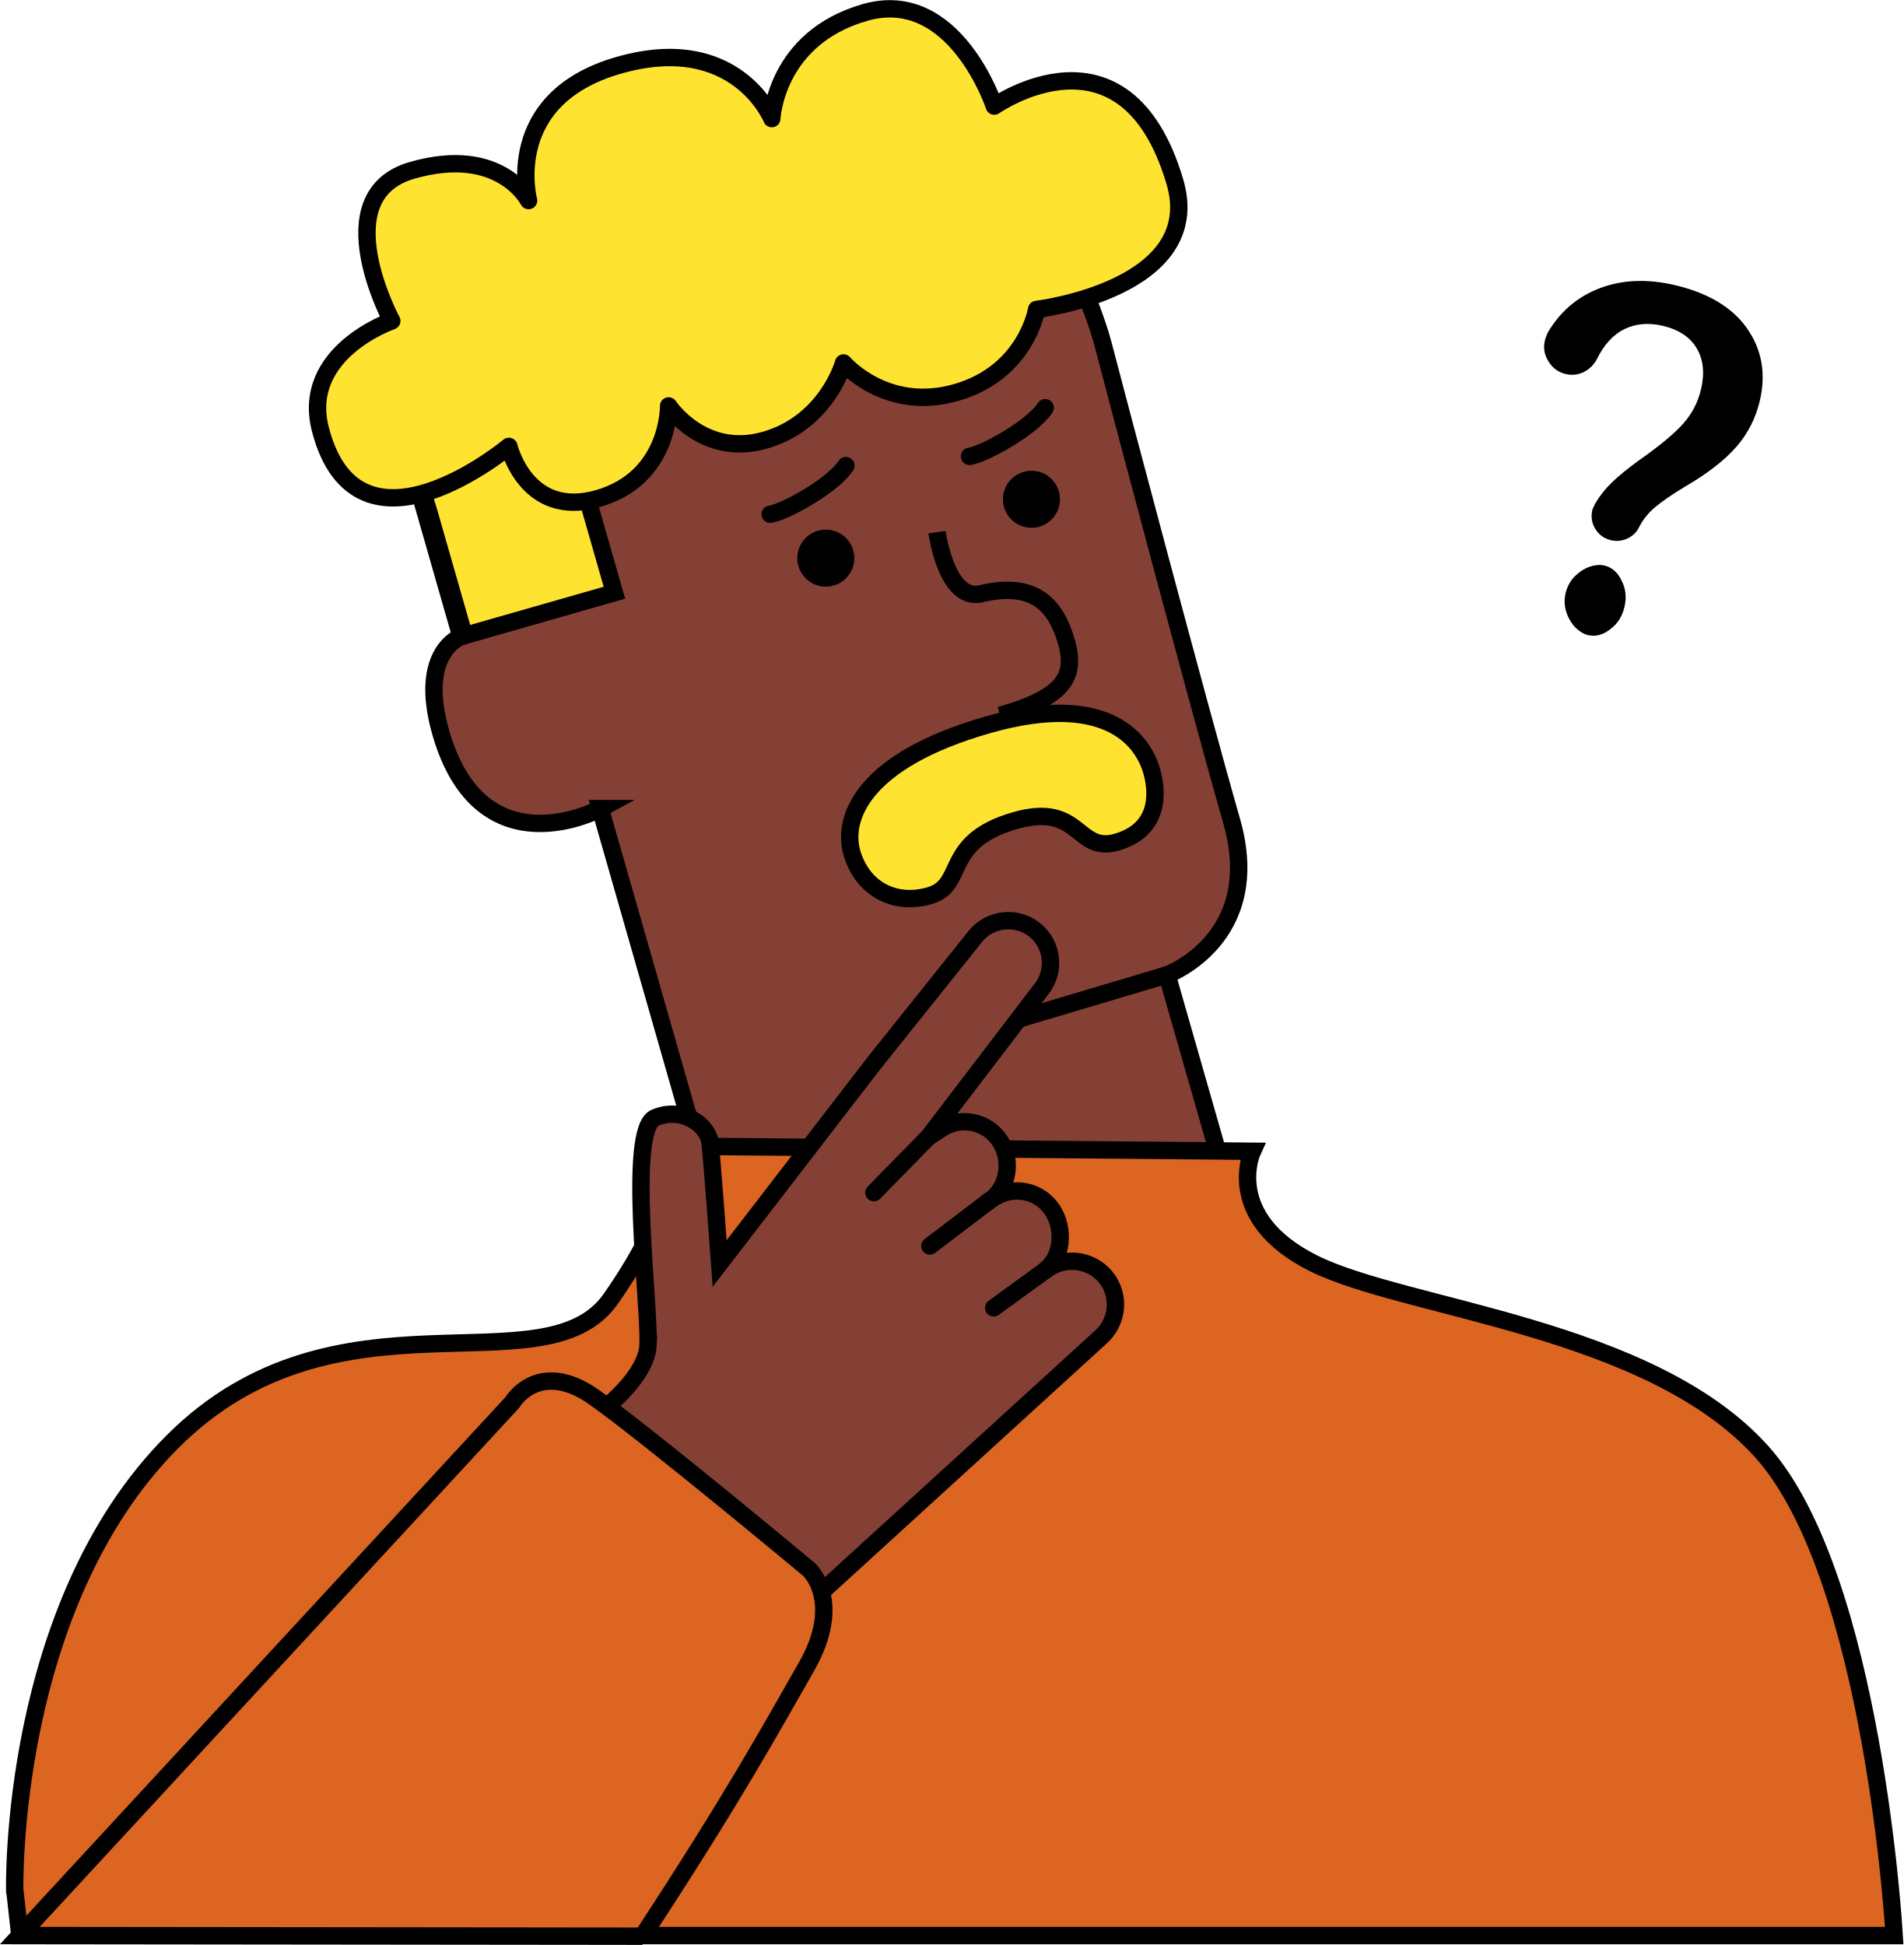
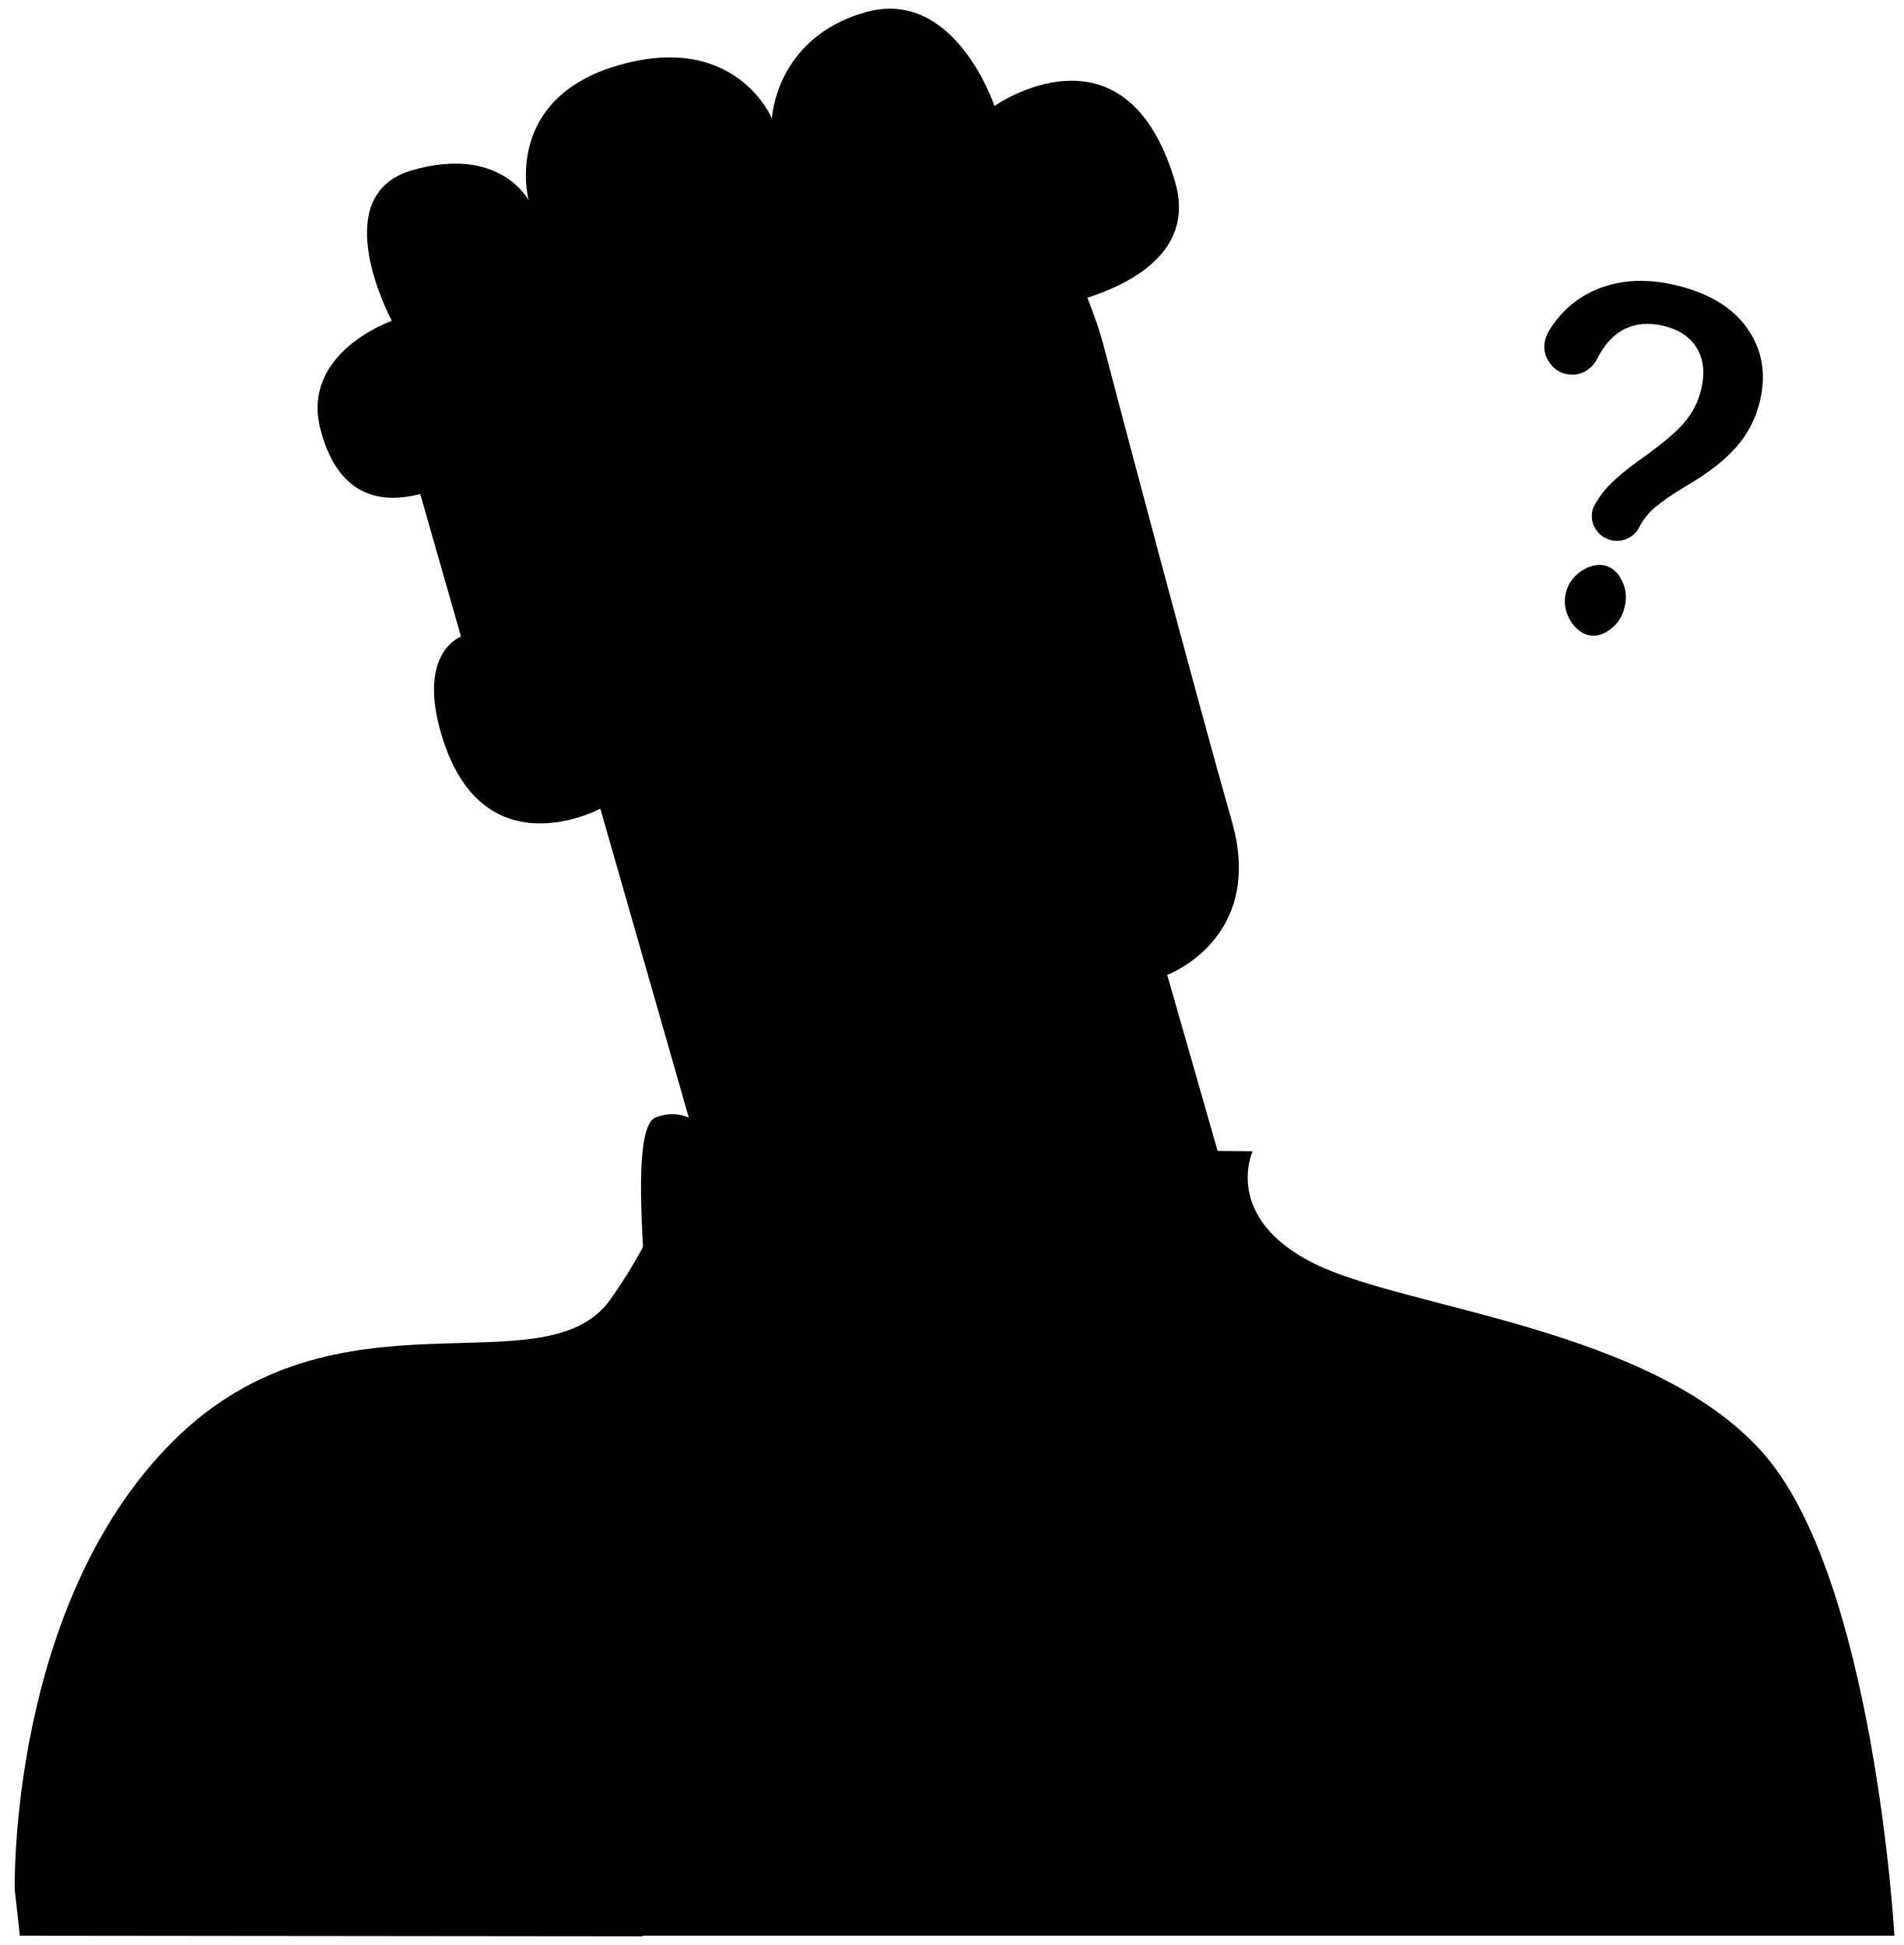
- <svg xmlns="http://www.w3.org/2000/svg" id="a" width="15.47cm" height="15.81cm" viewBox="0 0 438.51 448.09">
-   <defs>
-     <style>.b{fill:none;}.b,.c,.d,.e,.f,.g,.h{stroke:#000;stroke-width:4px;}.b,.c,.f,.g,.h{stroke-miterlimit:10;}.c,.d{fill:#ffe331;}.d,.e{stroke-linecap:round;stroke-linejoin:round;}.e{fill:#ffc0c0;}.f{fill:#dc6522;}.g{fill:#844035;}</style>
-   </defs>
-   <path class="g" d="M138.29,186.29l34.39,120.15,110.56-31.65-14.37-50.2s22.64-8.31,14.89-35.39c-7.75-27.08-26.69-98.55-29.63-109.91s-14.12-34.41-14.12-34.41L88.98,86.49l17.22,60.17s-9.99,3.47-4.66,22.08c9.28,32.43,36.76,17.55,36.76,17.55Z" />
-   <path class="f" d="M3.39,435.38s-1.47-65.42,36.38-103.26c37.84-37.84,85.66-11.15,100.92-32.86,15.25-21.71,15.25-35.2,15.25-35.2l132.6,1.17s-7.04,15.25,14.08,25.82c21.12,10.56,77.45,14.67,103.26,43.42,25.82,28.75,30.51,111.48,30.51,111.48H4.57l-1.17-10.56Z" />
-   <polygon class="c" points="98.77 117.86 106.95 146.44 141.55 136.54 124.32 76.37 88.98 86.49 98.77 117.86" />
-   <path class="d" d="M154.04,93.5s7.9,11.98,22.19,7.89c14.29-4.09,18.1-17.79,18.1-17.79,0,0,9.78,11.44,25.95,6.81,16.17-4.63,18.53-19.14,18.53-19.14,0,0,39.19-4.71,31.85-29.46-11.46-38.62-41.59-17.39-41.59-17.39,0,0-9.09-27.5-29.78-21.58s-21.48,24.46-21.48,24.46c0,0-8.18-20.04-35.25-12.29-27.08,7.75-20.78,31.17-20.78,31.17,0,0-6.51-12.78-26.81-6.97-20.31,5.81-4.71,34.71-4.71,34.71,0,0-21.08,7.26-16.43,25.05,8.61,32.93,43.41,3.85,43.41,3.85,0,0,3.98,16.76,20.53,12.02s16.27-21.34,16.27-21.34Z" />
-   <path class="d" d="M233.88,189.04c-16.92,4.84-11.2,14.87-19.73,17.31s-15.64-2.03-17.9-9.93c-2.26-7.9,2.48-21.19,31.31-29.44,28.83-8.25,36.11,4.85,37.76,10.62s1.35,13.72-8.05,16.41-8.23-9.31-23.39-4.97Z" />
-   <line class="b" x1="216.58" y1="240.17" x2="268.87" y2="224.59" />
-   <path class="b" d="M215.87,122.59s2.17,16.08,10.16,14.18c12.57-2.99,17.33,2.97,19.67,11.15,2.34,8.18-.92,12.77-15.3,16.89" />
-   <circle class="h" cx="237.63" cy="115.01" r="4.57" />
-   <circle class="h" cx="190.25" cy="128.57" r="4.57" />
-   <path class="d" d="M194.88,107.25s-1.56,2.8-8.1,6.85-9.34,4.36-9.34,4.36" />
-   <path class="d" d="M240.8,93.91s-1.56,2.8-8.1,6.85-9.34,4.36-9.34,4.36" />
-   <path class="g" d="M149.3,309.71c.35-9.52-4.86-49.57,1.67-52.23,6.53-2.66,12.09,1.96,12.57,5.56,.48,3.59,2.26,28.05,2.26,28.05l34.54-44.85,1.75-2.24,22.69-28.37c3.41-4.13,9.58-4.72,13.71-1.31,4.13,3.41,4.72,9.58,1.31,13.71l-25.9,33.94,2.97-1.95c4.48-2.94,10.54-1.68,13.48,2.79,2.94,4.48,2.02,10.93-2.46,13.87l-.84,.55h0l1.92-1.26c4.48-2.94,10.54-1.68,13.48,2.79,2.89,4.4,2.37,11.09-1.93,14.08h0l.97-.64c4.6-3.02,10.84-1.73,13.86,2.87h0c2.75,4.19,1.92,9.72-1.72,12.96l-67.72,61.8-53.19-40.41s16.24-10.2,16.6-19.71Z" />
-   <line class="e" x1="214.23" y1="287.06" x2="227.89" y2="276.67" />
-   <line class="e" x1="228.93" y1="301.31" x2="241.47" y2="292.2" />
-   <line class="e" x1="201.33" y1="274.77" x2="213.89" y2="261.96" />
-   <path class="f" d="M148.02,446.09c21.51-32.86,29.49-47.65,37.72-61.99,8.71-15.18,.67-22.49,.67-22.49,0,0-36.42-30.37-49.37-39.6-12.95-9.23-19.02,1.11-19.02,1.11L4.57,445.94l143.46,.15Z" />
-   <path d="M402.46,75.62c3.44,4.85,4.43,10.4,2.98,16.65-.95,4.07-2.77,7.63-5.46,10.7s-6.57,6.08-11.62,9.03c-3.14,1.89-5.5,3.51-7.08,4.85-1.58,1.34-2.82,2.9-3.71,4.68-.58,1.14-1.47,1.98-2.67,2.53-1.2,.55-2.44,.68-3.72,.39-1.58-.37-2.79-1.22-3.63-2.57-.84-1.35-1.07-2.81-.71-4.39,.05-.23,.3-.76,.73-1.62,1.04-1.74,2.33-3.35,3.86-4.82,1.53-1.47,3.54-3.11,6.02-4.91,4.84-3.4,8.28-6.25,10.33-8.56,2.04-2.3,3.42-4.96,4.12-7.98,.86-3.69,.51-6.83-1.03-9.41-1.54-2.58-4.16-4.3-7.85-5.16-3.24-.75-6.16-.5-8.75,.76-2.6,1.26-4.72,3.57-6.37,6.91-.71,1.34-1.72,2.34-3.02,2.99-1.3,.65-2.71,.8-4.21,.45-1.66-.39-2.96-1.34-3.92-2.88-.96-1.53-1.24-3.12-.85-4.78,.12-.53,.35-1.15,.67-1.87,2.88-4.89,6.89-8.3,12.03-10.25,5.13-1.94,10.87-2.18,17.19-.71,7.68,1.79,13.24,5.1,16.68,9.95Zm-39.67,57.17c1.04-1.07,2.25-1.84,3.63-2.31,1.19-.36,2.24-.43,3.15-.22,1.81,.42,3.16,1.61,4.05,3.56,.93,1.81,1.14,3.8,.63,5.98-.51,2.19-1.58,3.88-3.21,5.09-1.67,1.36-3.4,1.83-5.21,1.41-.9-.21-1.81-.74-2.73-1.59-1.03-1.03-1.78-2.26-2.24-3.68-.46-1.42-.52-2.88-.17-4.39,.35-1.5,1.05-2.79,2.09-3.86Z" />
+ <svg xmlns="http://www.w3.org/2000/svg" width="438.51" height="448.09" viewBox="0 0 438.51 448.09" stroke-linecap="round" stroke-linejoin="round">
+   <path class="marron trait_fin" d="M138.29,186.29l34.39,120.15,110.56-31.65-14.37-50.2s22.64-8.31,14.89-35.39c-7.75-27.08-26.69-98.55-29.63-109.91s-14.12-34.41-14.12-34.41L88.98,86.49l17.22,60.17s-9.99,3.47-4.66,22.08c9.28,32.43,36.76,17.55,36.76,17.55Z" />
+   <path class="orange trait_fin" d="M3.39,435.38s-1.47-65.42,36.38-103.26c37.84-37.84,85.66-11.15,100.92-32.86,15.25-21.71,15.25-35.2,15.25-35.2l132.6,1.17s-7.04,15.25,14.08,25.82c21.12,10.56,77.45,14.67,103.26,43.42,25.82,28.75,30.51,111.48,30.51,111.48H4.57l-1.17-10.56Z" />
+   <polygon class="blanc trait_fin" points="98.77 117.86 106.95 146.44 141.55 136.54 124.32 76.37 88.98 86.49 98.77 117.86" />
+   <path class="blanc trait_fin" d="M154.04,93.5s7.9,11.98,22.19,7.89c14.29-4.09,18.1-17.79,18.1-17.79,0,0,9.78,11.44,25.95,6.81,16.17-4.63,18.53-19.14,18.53-19.14,0,0,39.19-4.71,31.85-29.46-11.46-38.62-41.59-17.39-41.59-17.39,0,0-9.09-27.5-29.78-21.58s-21.48,24.46-21.48,24.46c0,0-8.18-20.04-35.25-12.29-27.08,7.75-20.78,31.17-20.78,31.17,0,0-6.51-12.78-26.81-6.97-20.31,5.81-4.71,34.71-4.71,34.71,0,0-21.08,7.26-16.43,25.05,8.61,32.93,43.41,3.85,43.41,3.85,0,0,3.98,16.76,20.53,12.02s16.27-21.34,16.27-21.34Z" />
+   <path class="blanc trait_fin" d="M233.88,189.04c-16.92,4.84-11.2,14.87-19.73,17.31s-15.64-2.03-17.9-9.93c-2.26-7.9,2.48-21.19,31.31-29.44,28.83-8.25,36.11,4.85,37.76,10.62s1.35,13.72-8.05,16.41-8.23-9.31-23.39-4.97Z" />
+   <line class="sans_fond trait_fin" fill="none" x1="216.58" y1="240.17" x2="268.87" y2="224.59" />
+   <path class="sans_fond trait_fin" fill="none" d="M215.87,122.59s2.17,16.08,10.16,14.18c12.57-2.99,17.33,2.97,19.67,11.15,2.34,8.18-.92,12.77-15.3,16.89" />
+   <circle class="noir trait_fin" cx="237.63" cy="115.01" r="4.57" />
+   <circle class="noir trait_fin" cx="190.25" cy="128.57" r="4.57" />
+   <path class="sans_fond trait" fill="none" d="M194.88,107.25s-1.56,2.8-8.1,6.85-9.34,4.36-9.34,4.36" />
+   <path class="sans_fond trait" fill="none" d="M240.8,93.91s-1.56,2.8-8.1,6.85-9.34,4.36-9.34,4.36" />
+   <path class="marron trait_fin" d="M149.3,309.71c.35-9.52-4.86-49.57,1.67-52.23,6.53-2.66,12.09,1.96,12.57,5.56,.48,3.59,2.26,28.05,2.26,28.05l34.54-44.85,1.75-2.24,22.69-28.37c3.41-4.13,9.58-4.72,13.71-1.31,4.13,3.41,4.72,9.58,1.31,13.71l-25.9,33.94,2.97-1.95c4.48-2.94,10.54-1.68,13.48,2.79,2.94,4.48,2.02,10.93-2.46,13.87l-.84,.55h0l1.92-1.26c4.48-2.94,10.54-1.68,13.48,2.79,2.89,4.4,2.37,11.09-1.93,14.08h0l.97-.64c4.6-3.02,10.84-1.73,13.86,2.87h0c2.75,4.19,1.92,9.72-1.72,12.96l-67.72,61.8-53.19-40.41s16.24-10.2,16.6-19.71Z" />
+   <line class="sans_fond trait_fin" fill="none" x1="214.23" y1="287.06" x2="227.89" y2="276.67" />
+   <line class="sans_fond trait_fin" fill="none" x1="228.93" y1="301.31" x2="241.47" y2="292.2" />
+   <line class="sans_fond trait_fin" fill="none" x1="201.33" y1="274.77" x2="213.89" y2="261.96" />
+   <path class="orange trait_fin" d="M148.02,446.09c21.51-32.86,29.49-47.65,37.72-61.99,8.71-15.18,.67-22.49,.67-22.49,0,0-36.42-30.37-49.37-39.6-12.95-9.23-19.02,1.11-19.02,1.11L4.57,445.94l143.46,.15Z" />
+   <path class="noir" d="M402.46,75.62c3.44,4.85,4.43,10.4,2.98,16.65-.95,4.07-2.77,7.63-5.46,10.7s-6.57,6.08-11.62,9.03c-3.14,1.89-5.5,3.51-7.08,4.85-1.58,1.34-2.82,2.9-3.71,4.68-.58,1.14-1.47,1.98-2.67,2.53-1.2,.55-2.44,.68-3.72,.39-1.58-.37-2.79-1.22-3.63-2.57-.84-1.35-1.07-2.81-.71-4.39,.05-.23,.3-.76,.73-1.62,1.04-1.74,2.33-3.35,3.86-4.82,1.53-1.47,3.54-3.11,6.02-4.91,4.84-3.4,8.28-6.25,10.33-8.56,2.04-2.3,3.42-4.96,4.12-7.98,.86-3.69,.51-6.83-1.03-9.41-1.54-2.58-4.16-4.3-7.85-5.16-3.24-.75-6.16-.5-8.75,.76-2.6,1.26-4.72,3.57-6.37,6.91-.71,1.34-1.72,2.34-3.02,2.99-1.3,.65-2.71,.8-4.21,.45-1.66-.39-2.96-1.34-3.92-2.88-.96-1.53-1.24-3.12-.85-4.78,.12-.53,.35-1.15,.67-1.87,2.88-4.89,6.89-8.3,12.03-10.25,5.13-1.94,10.87-2.18,17.19-.71,7.68,1.79,13.24,5.1,16.68,9.95Zm-39.67,57.17c1.04-1.07,2.25-1.84,3.63-2.31,1.19-.36,2.24-.43,3.15-.22,1.81,.42,3.16,1.61,4.05,3.56,.93,1.81,1.14,3.8,.63,5.98-.51,2.19-1.58,3.88-3.21,5.09-1.67,1.36-3.4,1.83-5.21,1.41-.9-.21-1.81-.74-2.73-1.59-1.03-1.03-1.78-2.26-2.24-3.68-.46-1.42-.52-2.88-.17-4.39,.35-1.5,1.05-2.79,2.09-3.86Z" />
</svg>
